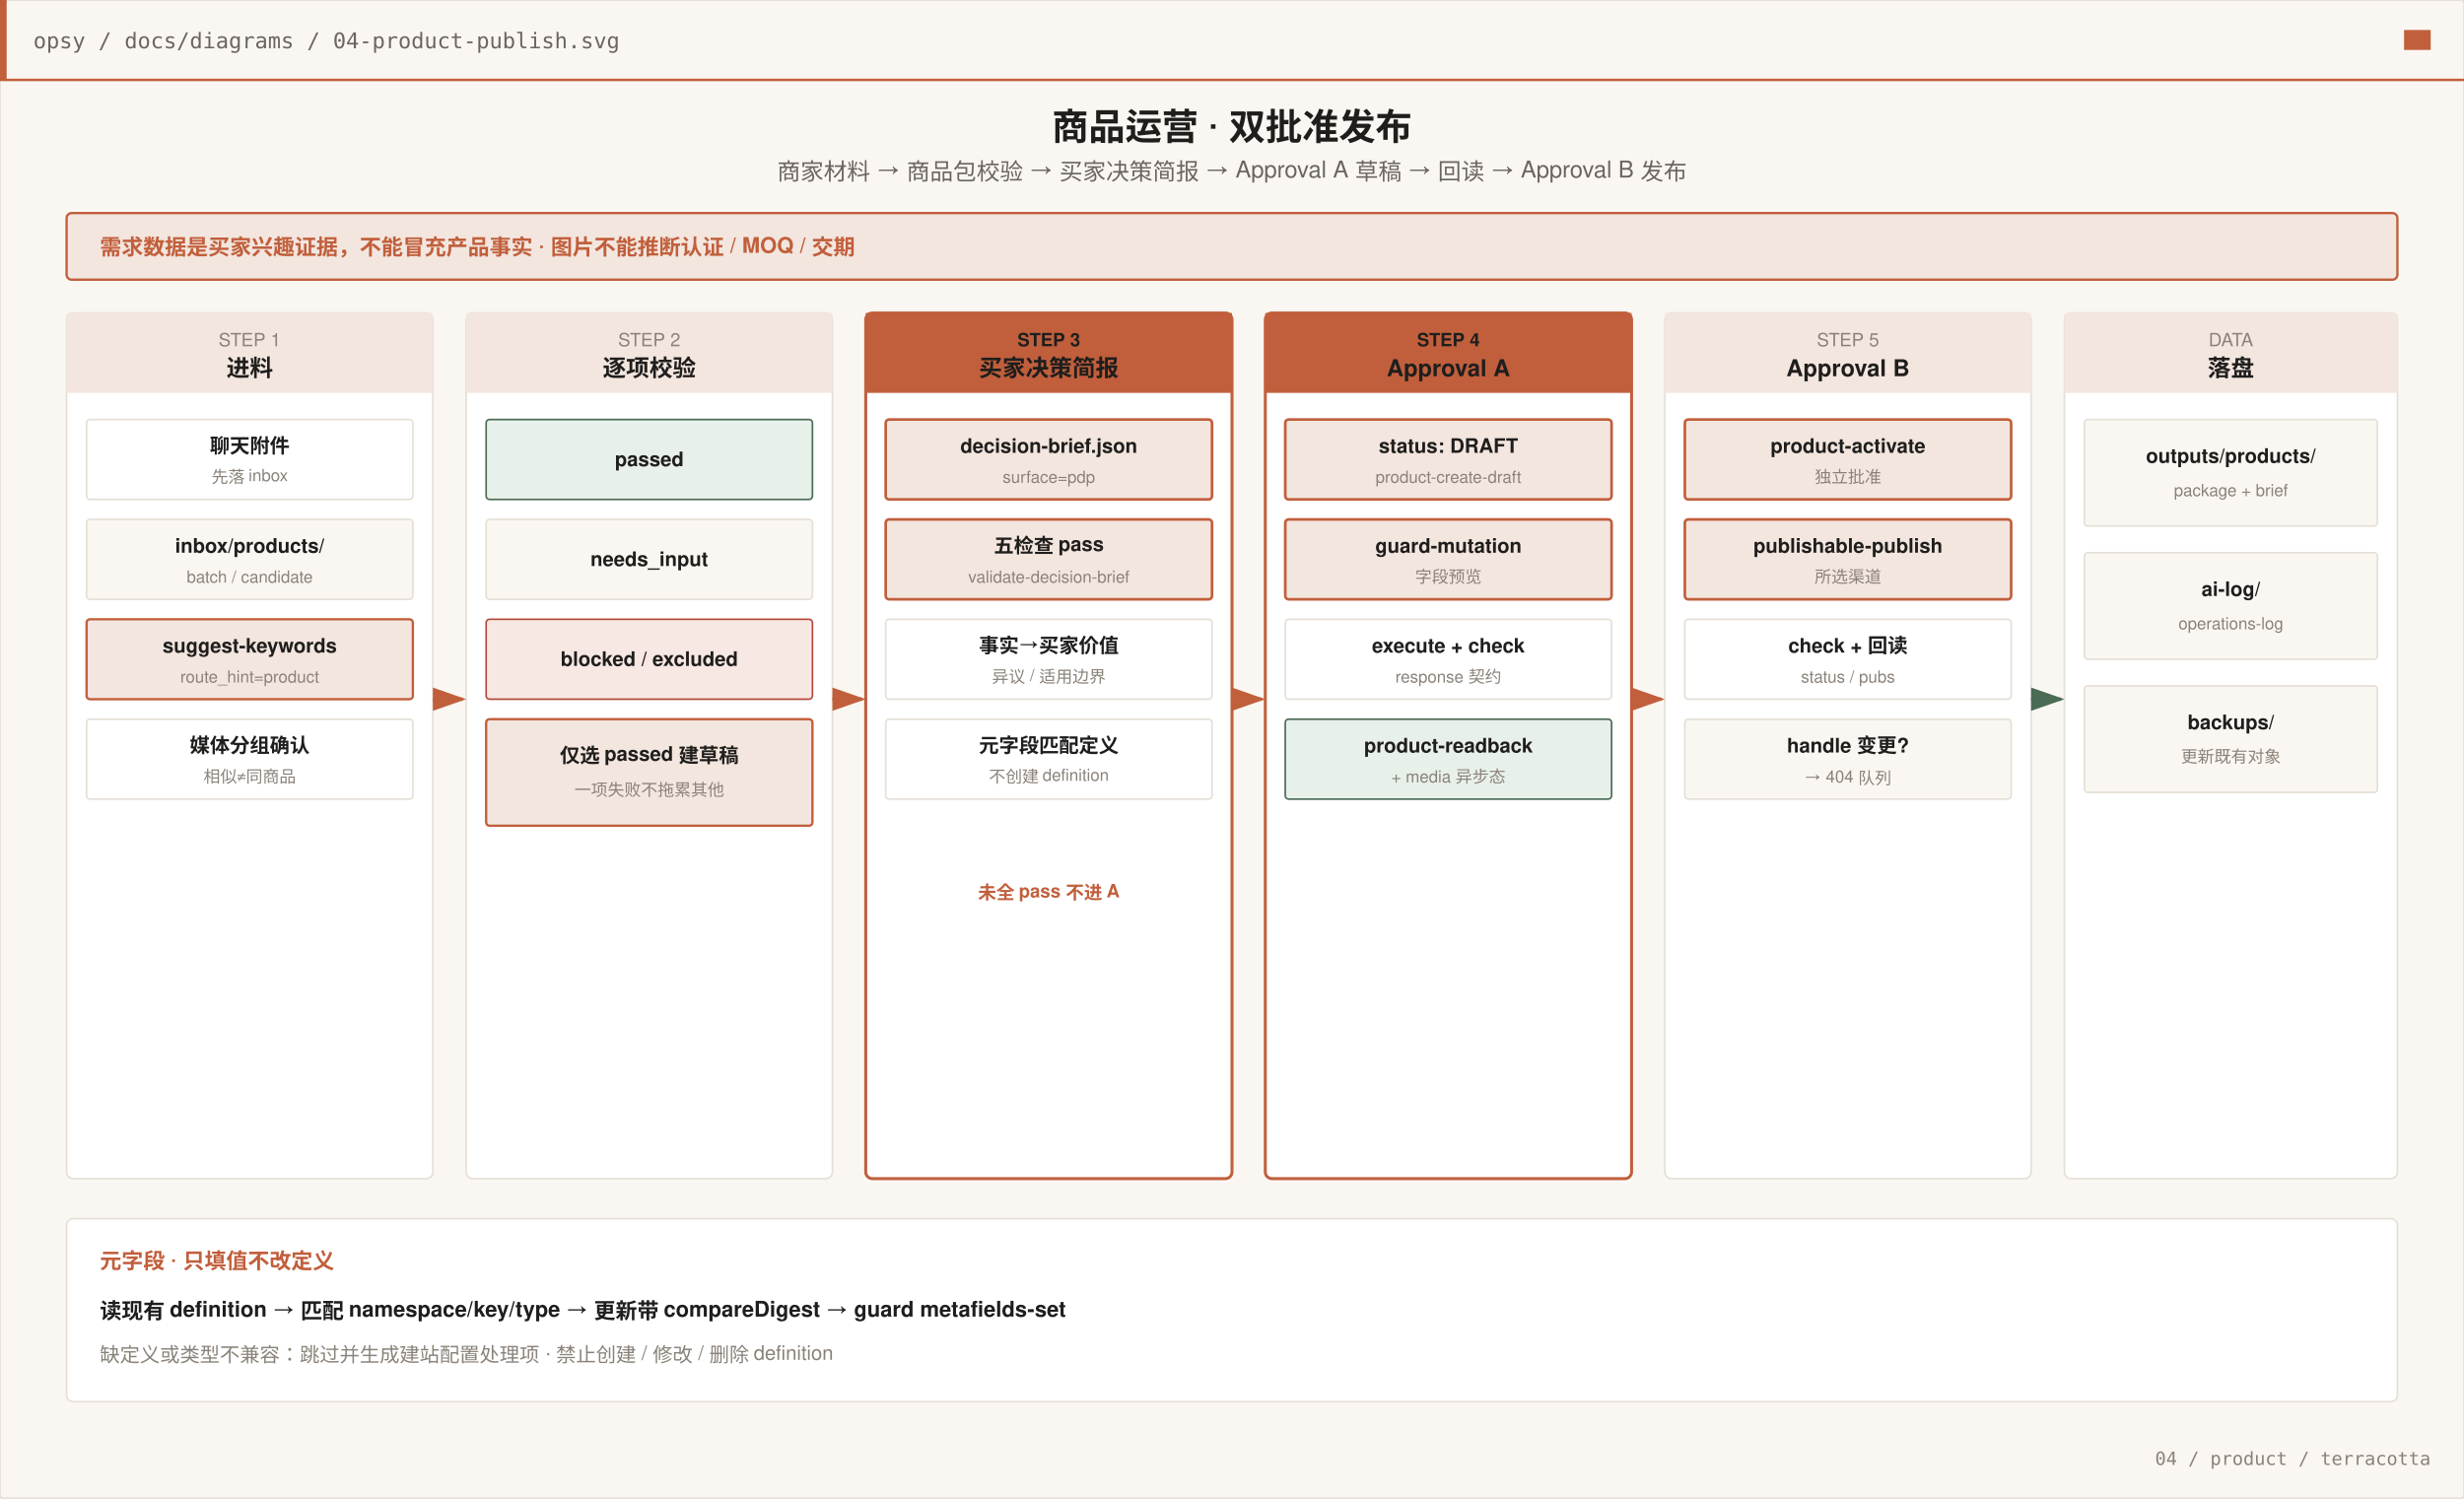
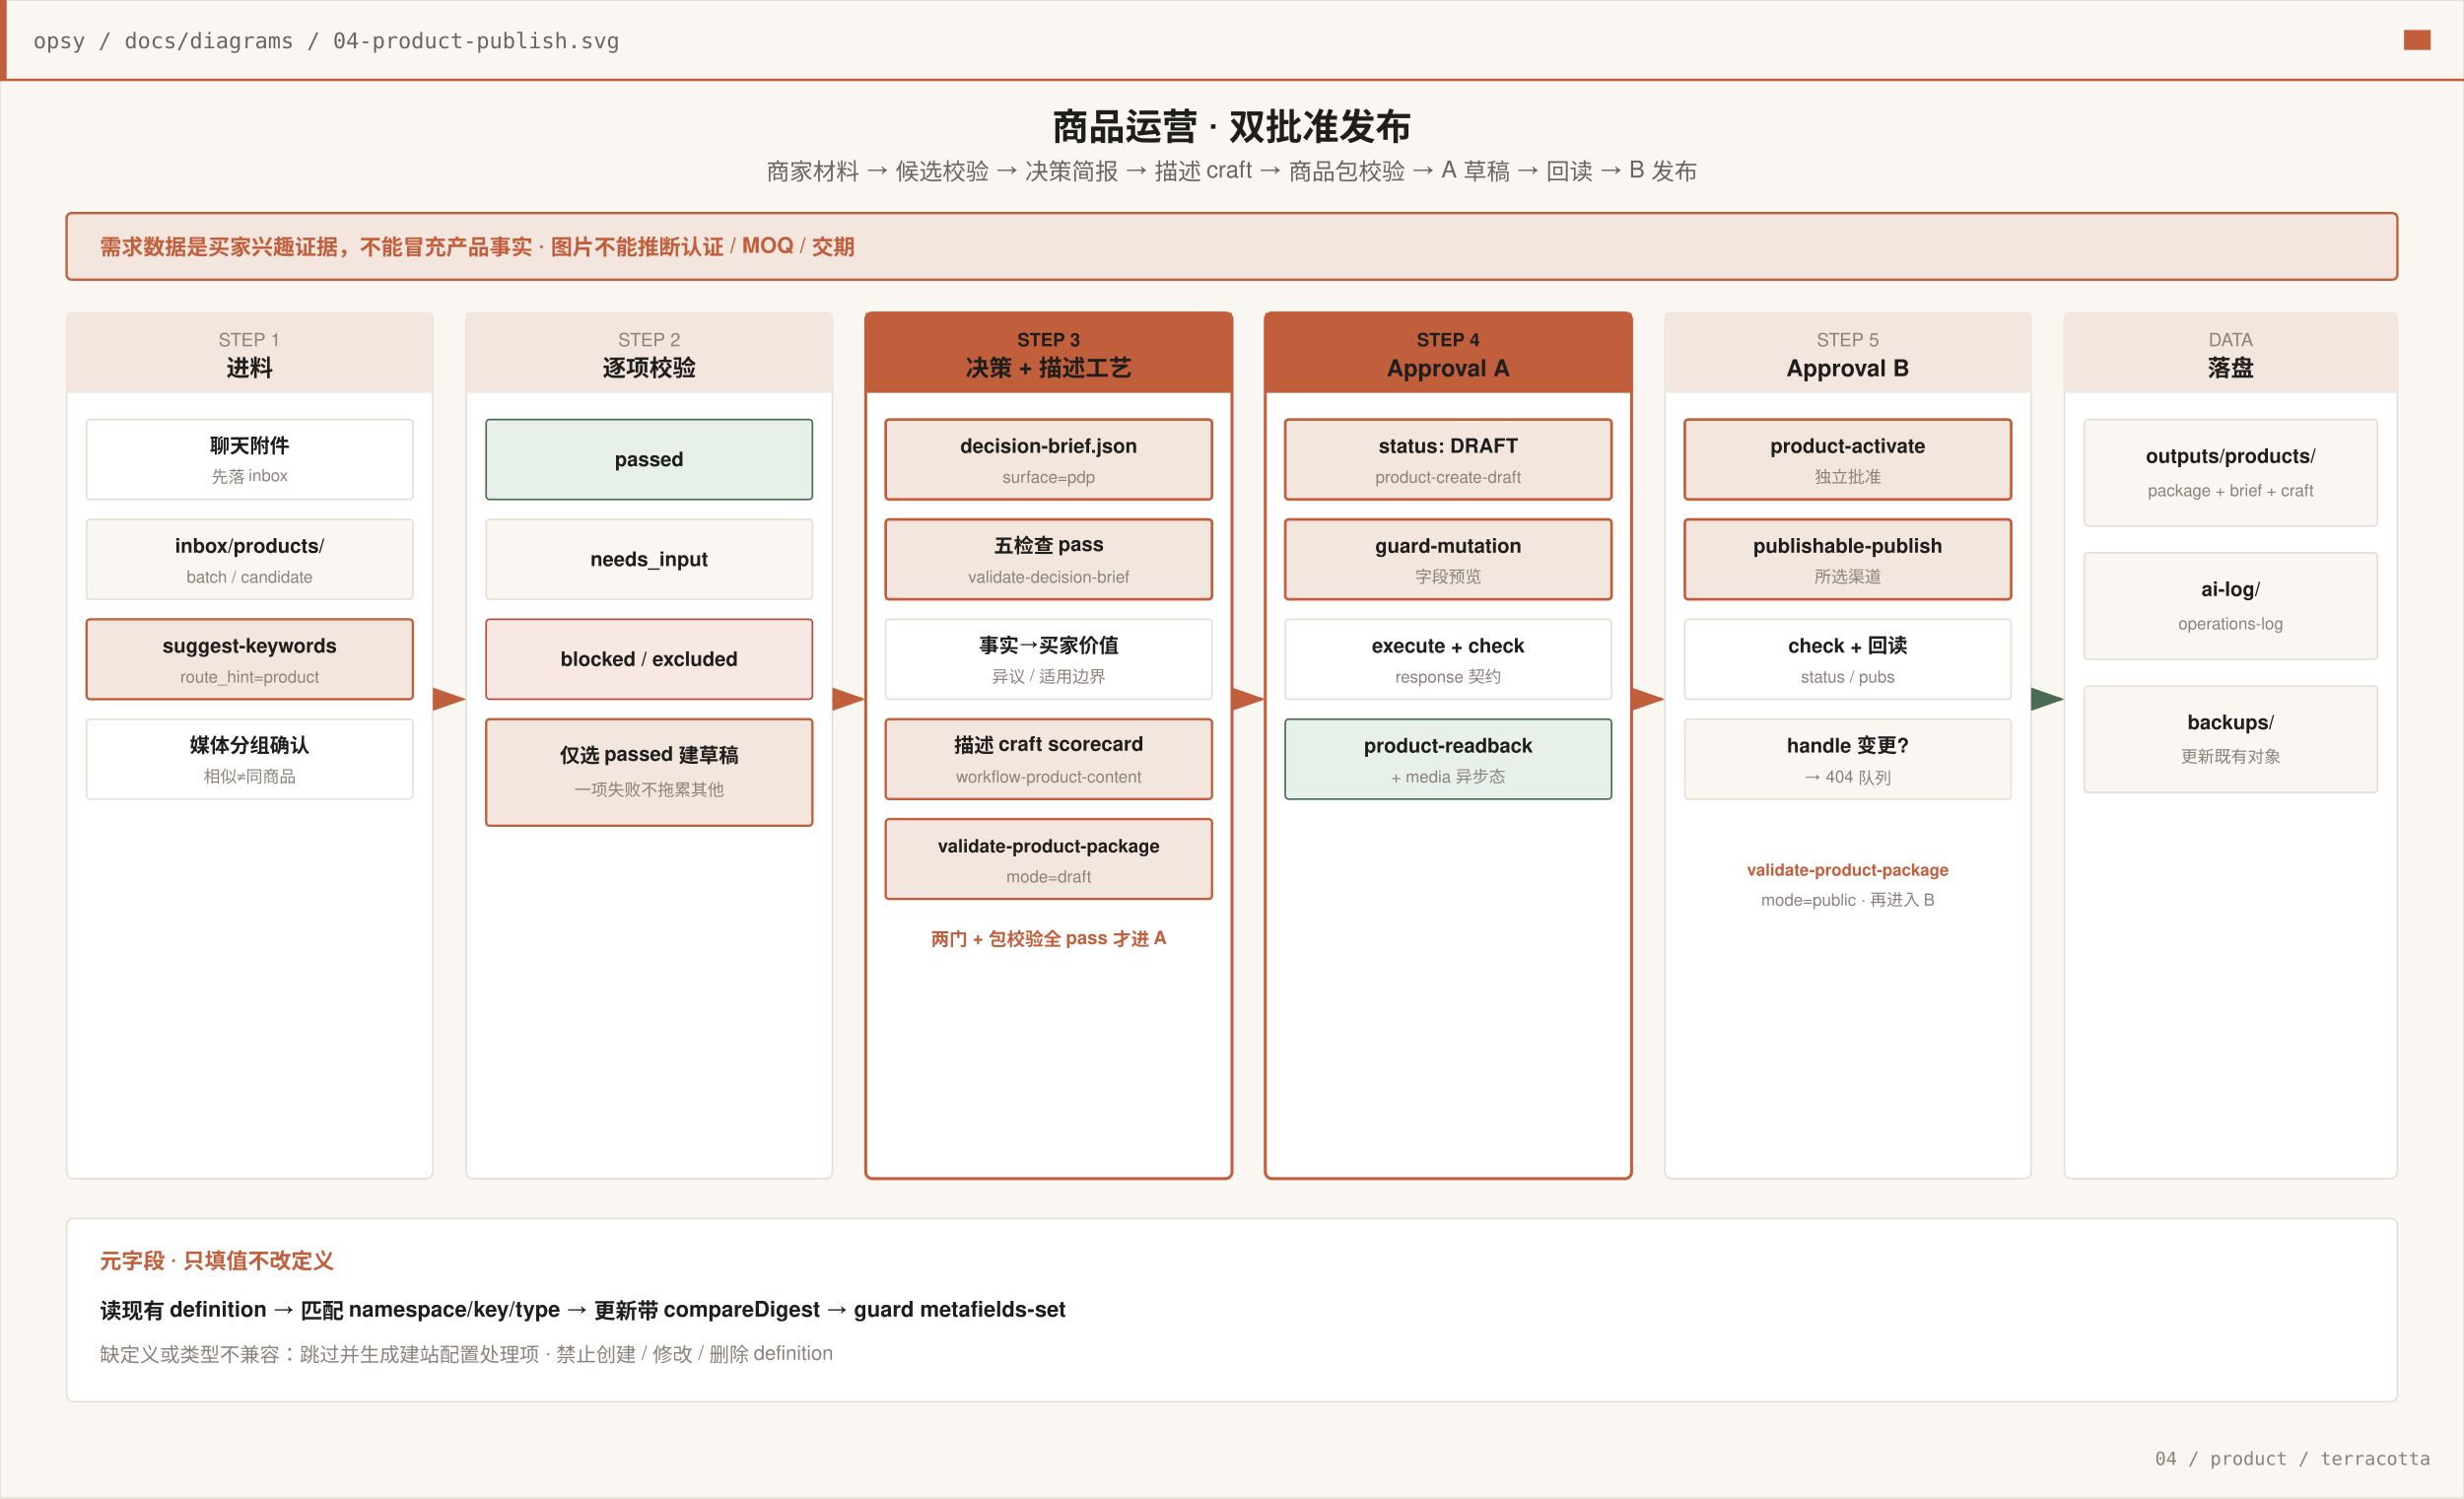
<svg xmlns="http://www.w3.org/2000/svg" viewBox="0 0 1480 900" width="1480" height="900" role="img" aria-label="Opsy product draft and publish flow">
  <defs>
    <marker id="a04" markerWidth="10" markerHeight="7" refX="9" refY="3.5" orient="auto">
      <polygon points="0 0, 10 3.5, 0 7" fill="#C15F3C" />
    </marker>
    <marker id="a04Ok" markerWidth="10" markerHeight="7" refX="9" refY="3.5" orient="auto">
      <polygon points="0 0, 10 3.5, 0 7" fill="#4A6B54" />
    </marker>
    <style>
.label { fill: #1F1E1D; font-family: Helvetica, Arial, "PingFang SC", "Microsoft YaHei", sans-serif; font-weight: 600; }
.label-sub { fill: #6B6560; font-family: Helvetica, Arial, "PingFang SC", "Microsoft YaHei", sans-serif; font-weight: 400; }
.label-tiny { fill: #8A8279; font-family: Helvetica, Arial, "PingFang SC", "Microsoft YaHei", sans-serif; font-weight: 400; }
.label-accent { fill: #C15F3C; font-family: Helvetica, Arial, "PingFang SC", "Microsoft YaHei", sans-serif; font-weight: 600; }
.mono { font-family: Consolas, Menlo, "Microsoft YaHei", monospace; }
</style>
  </defs>
  <rect width="1480" height="900" rx="2" fill="#FAF7F2" stroke="#E5DFD6" stroke-width="1" />
  <rect x="0" y="0" width="4" height="48" fill="#C15F3C" />
  <line x1="0" y1="48" x2="1480" y2="48" stroke="#C15F3C" stroke-width="1.5" />
  <text x="20" y="29" fill="#6B6560" font-size="13" class="mono">opsy / docs/diagrams / 04-product-publish.svg</text>
  <rect x="1444" y="18" width="16" height="12" fill="#C15F3C" />
  <text x="740" y="84" text-anchor="middle" class="label" font-size="22">商品运营 · 双批准发布</text>
-   <text x="740" y="108" text-anchor="middle" class="label-sub" font-size="14">商家材料 → 商品包校验 → 买家决策简报 → Approval A 草稿 → 回读 → Approval B 发布</text>
+   <text x="740" y="108" text-anchor="middle" class="label-sub" font-size="14">商家材料 → 候选校验 → 决策简报 → 描述 craft → 商品包校验 → A 草稿 → 回读 → B 发布</text>
  <rect x="40" y="128" width="1400" height="40" rx="3" fill="#F3E6DF" stroke="#C15F3C" stroke-width="1.4" />
  <text x="60" y="153" class="label-accent" font-size="13">需求数据是买家兴趣证据，不能冒充产品事实 · 图片不能推断认证 / MOQ / 交期</text>
  <rect x="40" y="188" width="220" height="520" rx="4" fill="#FFFFFF" stroke="#E5DFD6" />
  <rect x="40" y="188" width="220" height="48" fill="#F3E6DF" />
  <text x="150" y="208" text-anchor="middle" class="label-tiny" font-size="11">STEP 1</text>
  <text x="150" y="226" text-anchor="middle" class="label" font-size="14">进料</text>
  <rect x="52" y="252" width="196" height="48" rx="2" fill="#FFFFFF" stroke="#E5DFD6" />
  <text x="150" y="272" text-anchor="middle" class="label" font-size="12">聊天附件</text>
  <text x="150" y="290" text-anchor="middle" class="label-tiny" font-size="10">先落 inbox</text>
  <rect x="52" y="312" width="196" height="48" rx="2" fill="#FAF7F2" stroke="#E5DFD6" />
  <text x="150" y="332" text-anchor="middle" class="label" font-size="12">inbox/products/</text>
  <text x="150" y="350" text-anchor="middle" class="label-tiny" font-size="10">batch / candidate</text>
  <rect x="52" y="372" width="196" height="48" rx="2" fill="#F3E6DF" stroke="#C15F3C" stroke-width="1.4" />
  <text x="150" y="392" text-anchor="middle" class="label" font-size="12">suggest-keywords</text>
  <text x="150" y="410" text-anchor="middle" class="label-tiny" font-size="10">route_hint=product</text>
  <rect x="52" y="432" width="196" height="48" rx="2" fill="#FFFFFF" stroke="#E5DFD6" />
  <text x="150" y="452" text-anchor="middle" class="label" font-size="12">媒体分组确认</text>
  <text x="150" y="470" text-anchor="middle" class="label-tiny" font-size="10">相似≠同商品</text>
  <rect x="280" y="188" width="220" height="520" rx="4" fill="#FFFFFF" stroke="#E5DFD6" />
  <rect x="280" y="188" width="220" height="48" fill="#F3E6DF" />
  <text x="390" y="208" text-anchor="middle" class="label-tiny" font-size="11">STEP 2</text>
  <text x="390" y="226" text-anchor="middle" class="label" font-size="14">逐项校验</text>
  <rect x="292" y="252" width="196" height="48" rx="2" fill="#E8F0EA" stroke="#4A6B54" />
  <text x="390" y="280" text-anchor="middle" class="label" font-size="12" fill="#4A6B54">passed</text>
  <rect x="292" y="312" width="196" height="48" rx="2" fill="#FAF7F2" stroke="#E5DFD6" />
  <text x="390" y="340" text-anchor="middle" class="label" font-size="12">needs_input</text>
  <rect x="292" y="372" width="196" height="48" rx="2" fill="#F8E8E4" stroke="#B54A3A" />
  <text x="390" y="400" text-anchor="middle" class="label" font-size="12" fill="#B54A3A">blocked / excluded</text>
  <rect x="292" y="432" width="196" height="64" rx="2" fill="#F3E6DF" stroke="#C15F3C" stroke-width="1.4" />
  <text x="390" y="458" text-anchor="middle" class="label" font-size="12">仅选 passed 建草稿</text>
  <text x="390" y="478" text-anchor="middle" class="label-tiny" font-size="10">一项失败不拖累其他</text>
  <rect x="520" y="188" width="220" height="520" rx="4" fill="#FFFFFF" stroke="#C15F3C" stroke-width="1.8" />
  <rect x="520" y="188" width="220" height="48" fill="#C15F3C" />
  <text x="630" y="208" text-anchor="middle" class="label" font-size="11" fill="#FAF7F2">STEP 3</text>
-   <text x="630" y="226" text-anchor="middle" class="label" font-size="14" fill="#FAF7F2">买家决策简报</text>
+   <text x="630" y="226" text-anchor="middle" class="label" font-size="14" fill="#FAF7F2">决策 + 描述工艺</text>
  <rect x="532" y="252" width="196" height="48" rx="2" fill="#F3E6DF" stroke="#C15F3C" stroke-width="1.6" />
  <text x="630" y="272" text-anchor="middle" class="label" font-size="12">decision-brief.json</text>
  <text x="630" y="290" text-anchor="middle" class="label-tiny" font-size="10">surface=pdp</text>
  <rect x="532" y="312" width="196" height="48" rx="2" fill="#F3E6DF" stroke="#C15F3C" stroke-width="1.6" />
  <text x="630" y="332" text-anchor="middle" class="label" font-size="12">五检查 pass</text>
  <text x="630" y="350" text-anchor="middle" class="label-tiny" font-size="10">validate-decision-brief</text>
  <rect x="532" y="372" width="196" height="48" rx="2" fill="#FFFFFF" stroke="#E5DFD6" />
  <text x="630" y="392" text-anchor="middle" class="label" font-size="12">事实→买家价值</text>
  <text x="630" y="410" text-anchor="middle" class="label-tiny" font-size="10">异议 / 适用边界</text>
-   <rect x="532" y="432" width="196" height="48" rx="2" fill="#FFFFFF" stroke="#E5DFD6" />
-   <text x="630" y="452" text-anchor="middle" class="label" font-size="12">元字段匹配定义</text>
-   <text x="630" y="470" text-anchor="middle" class="label-tiny" font-size="10">不创建 definition</text>
-   <text x="630" y="540" text-anchor="middle" class="label-accent" font-size="11">未全 pass 不进 A</text>
+   <rect x="532" y="432" width="196" height="48" rx="2" fill="#F3E6DF" stroke="#C15F3C" stroke-width="1.4" />
+   <text x="630" y="452" text-anchor="middle" class="label" font-size="12">描述 craft scorecard</text>
+   <text x="630" y="470" text-anchor="middle" class="label-tiny" font-size="10">workflow-product-content</text>
+   <rect x="532" y="492" width="196" height="48" rx="2" fill="#F3E6DF" stroke="#C15F3C" stroke-width="1.4" />
+   <text x="630" y="512" text-anchor="middle" class="label" font-size="11">validate-product-package</text>
+   <text x="630" y="530" text-anchor="middle" class="label-tiny" font-size="10">mode=draft</text>
+   <text x="630" y="568" text-anchor="middle" class="label-accent" font-size="11">两门 + 包校验全 pass 才进 A</text>
  <rect x="760" y="188" width="220" height="520" rx="4" fill="#FFFFFF" stroke="#C15F3C" stroke-width="1.8" />
  <rect x="760" y="188" width="220" height="48" fill="#C15F3C" />
  <text x="870" y="208" text-anchor="middle" class="label" font-size="11" fill="#FAF7F2">STEP 4</text>
  <text x="870" y="226" text-anchor="middle" class="label" font-size="14" fill="#FAF7F2">Approval A</text>
  <rect x="772" y="252" width="196" height="48" rx="2" fill="#F3E6DF" stroke="#C15F3C" stroke-width="1.6" />
  <text x="870" y="272" text-anchor="middle" class="label" font-size="12">status: DRAFT</text>
  <text x="870" y="290" text-anchor="middle" class="label-tiny" font-size="10">product-create-draft</text>
  <rect x="772" y="312" width="196" height="48" rx="2" fill="#F3E6DF" stroke="#C15F3C" stroke-width="1.6" />
  <text x="870" y="332" text-anchor="middle" class="label" font-size="12">guard-mutation</text>
  <text x="870" y="350" text-anchor="middle" class="label-tiny" font-size="10">字段预览</text>
  <rect x="772" y="372" width="196" height="48" rx="2" fill="#FFFFFF" stroke="#E5DFD6" />
  <text x="870" y="392" text-anchor="middle" class="label" font-size="12">execute + check</text>
  <text x="870" y="410" text-anchor="middle" class="label-tiny" font-size="10">response 契约</text>
  <rect x="772" y="432" width="196" height="48" rx="2" fill="#E8F0EA" stroke="#4A6B54" />
  <text x="870" y="452" text-anchor="middle" class="label" font-size="12" fill="#4A6B54">product-readback</text>
  <text x="870" y="470" text-anchor="middle" class="label-tiny" font-size="10">+ media 异步态</text>
  <rect x="1000" y="188" width="220" height="520" rx="4" fill="#FFFFFF" stroke="#E5DFD6" />
  <rect x="1000" y="188" width="220" height="48" fill="#F3E6DF" />
  <text x="1110" y="208" text-anchor="middle" class="label-tiny" font-size="11">STEP 5</text>
  <text x="1110" y="226" text-anchor="middle" class="label" font-size="14">Approval B</text>
  <rect x="1012" y="252" width="196" height="48" rx="2" fill="#F3E6DF" stroke="#C15F3C" stroke-width="1.6" />
  <text x="1110" y="272" text-anchor="middle" class="label" font-size="12">product-activate</text>
  <text x="1110" y="290" text-anchor="middle" class="label-tiny" font-size="10">独立批准</text>
  <rect x="1012" y="312" width="196" height="48" rx="2" fill="#F3E6DF" stroke="#C15F3C" stroke-width="1.6" />
  <text x="1110" y="332" text-anchor="middle" class="label" font-size="12">publishable-publish</text>
  <text x="1110" y="350" text-anchor="middle" class="label-tiny" font-size="10">所选渠道</text>
  <rect x="1012" y="372" width="196" height="48" rx="2" fill="#FFFFFF" stroke="#E5DFD6" />
  <text x="1110" y="392" text-anchor="middle" class="label" font-size="12">check + 回读</text>
  <text x="1110" y="410" text-anchor="middle" class="label-tiny" font-size="10">status / pubs</text>
  <rect x="1012" y="432" width="196" height="48" rx="2" fill="#FAF7F2" stroke="#E5DFD6" />
  <text x="1110" y="452" text-anchor="middle" class="label" font-size="12">handle 变更?</text>
  <text x="1110" y="470" text-anchor="middle" class="label-tiny" font-size="10">→ 404 队列</text>
+   <text x="1110" y="526" text-anchor="middle" class="label-accent" font-size="10">validate-product-package</text>
+   <text x="1110" y="544" text-anchor="middle" class="label-tiny" font-size="10">mode=public · 再进入 B</text>
  <rect x="1240" y="188" width="200" height="520" rx="4" fill="#FFFFFF" stroke="#E5DFD6" />
  <rect x="1240" y="188" width="200" height="48" fill="#F3E6DF" />
  <text x="1340" y="208" text-anchor="middle" class="label-tiny" font-size="11">DATA</text>
  <text x="1340" y="226" text-anchor="middle" class="label" font-size="14">落盘</text>
  <rect x="1252" y="252" width="176" height="64" rx="2" fill="#FAF7F2" stroke="#E5DFD6" />
  <text x="1340" y="278" text-anchor="middle" class="label" font-size="12">outputs/products/</text>
-   <text x="1340" y="298" text-anchor="middle" class="label-tiny" font-size="10">package + brief</text>
+   <text x="1340" y="298" text-anchor="middle" class="label-tiny" font-size="10">package + brief + craft</text>
  <rect x="1252" y="332" width="176" height="64" rx="2" fill="#FAF7F2" stroke="#E5DFD6" />
  <text x="1340" y="358" text-anchor="middle" class="label" font-size="12">ai-log/</text>
  <text x="1340" y="378" text-anchor="middle" class="label-tiny" font-size="10">operations-log</text>
  <rect x="1252" y="412" width="176" height="64" rx="2" fill="#FAF7F2" stroke="#E5DFD6" />
  <text x="1340" y="438" text-anchor="middle" class="label" font-size="12">backups/</text>
  <text x="1340" y="458" text-anchor="middle" class="label-tiny" font-size="10">更新既有对象</text>
  <line x1="260" y1="420" x2="278" y2="420" stroke="#C15F3C" stroke-width="2" marker-end="url(#a04)" />
  <line x1="500" y1="420" x2="518" y2="420" stroke="#C15F3C" stroke-width="2" marker-end="url(#a04)" />
  <line x1="740" y1="420" x2="758" y2="420" stroke="#C15F3C" stroke-width="2" marker-end="url(#a04)" />
  <line x1="980" y1="420" x2="998" y2="420" stroke="#C15F3C" stroke-width="2" marker-end="url(#a04)" />
  <line x1="1220" y1="420" x2="1238" y2="420" stroke="#4A6B54" stroke-width="2" marker-end="url(#a04Ok)" />
  <rect x="40" y="732" width="1400" height="110" rx="4" fill="#FFFFFF" stroke="#E5DFD6" />
  <text x="60" y="762" class="label-accent" font-size="13">元字段 · 只填值不改定义</text>
  <text x="60" y="792" class="label" font-size="13">读现有 definition → 匹配 namespace/key/type → 更新带 compareDigest → guard metafields-set</text>
  <text x="60" y="818" class="label-tiny" font-size="12">缺定义或类型不兼容：跳过并生成建站配置处理项 · 禁止创建 / 修改 / 删除 definition</text>
  <text x="1460" y="880" text-anchor="end" class="label-tiny mono" font-size="11">04 / product / terracotta</text>
</svg>
